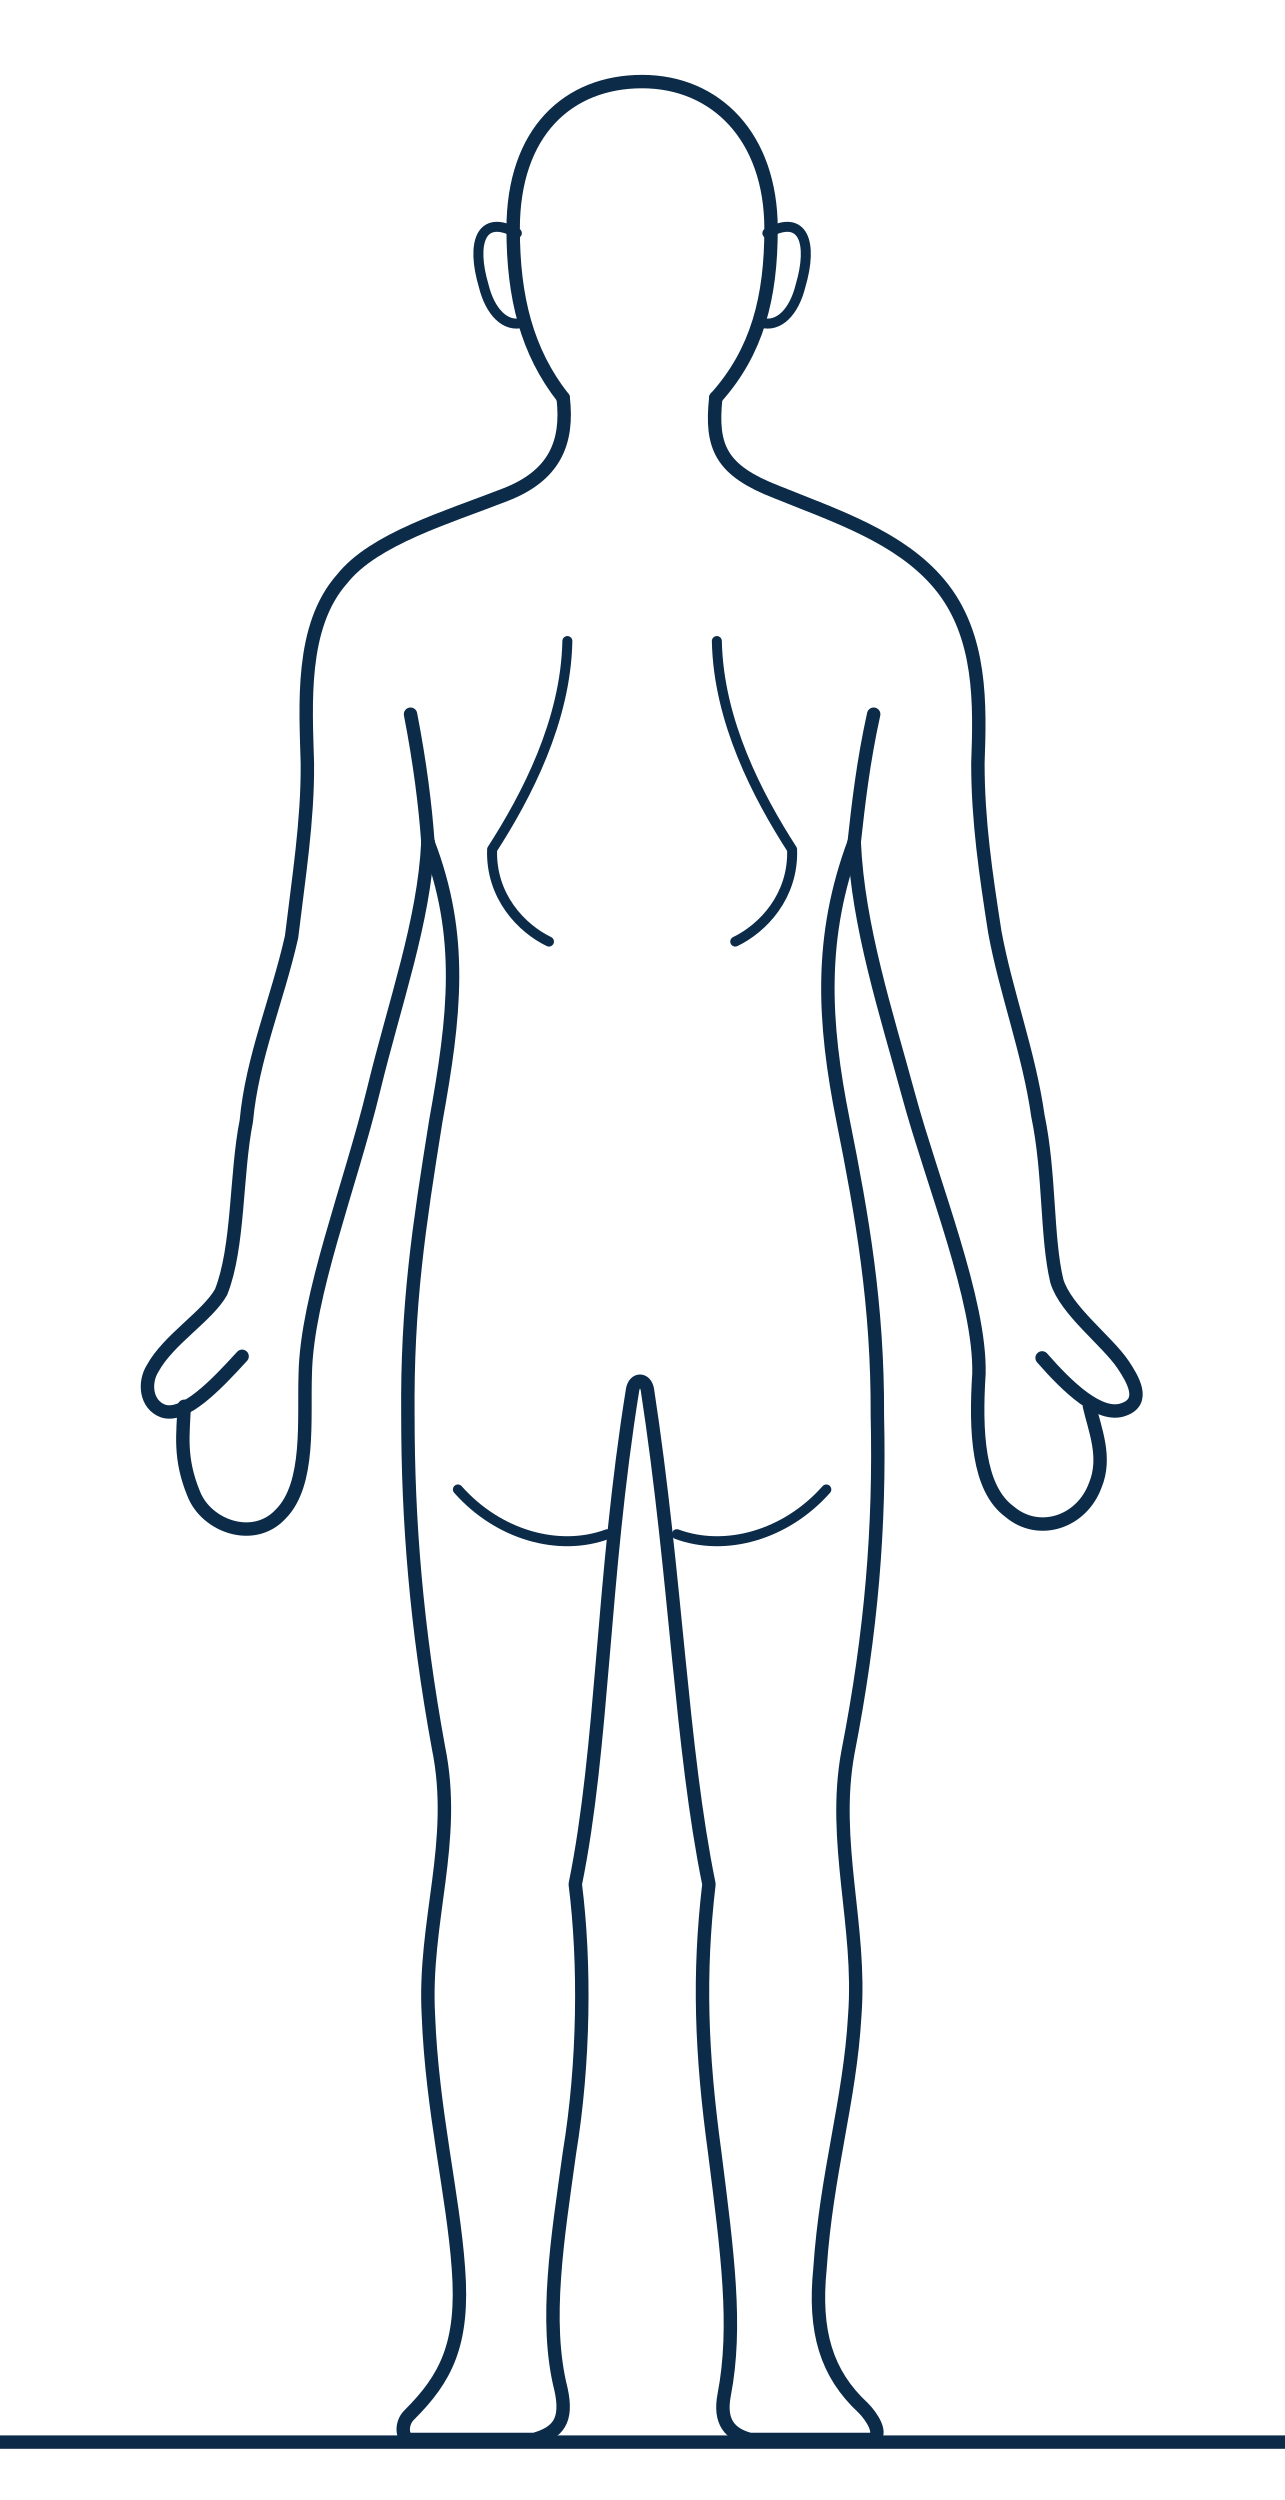
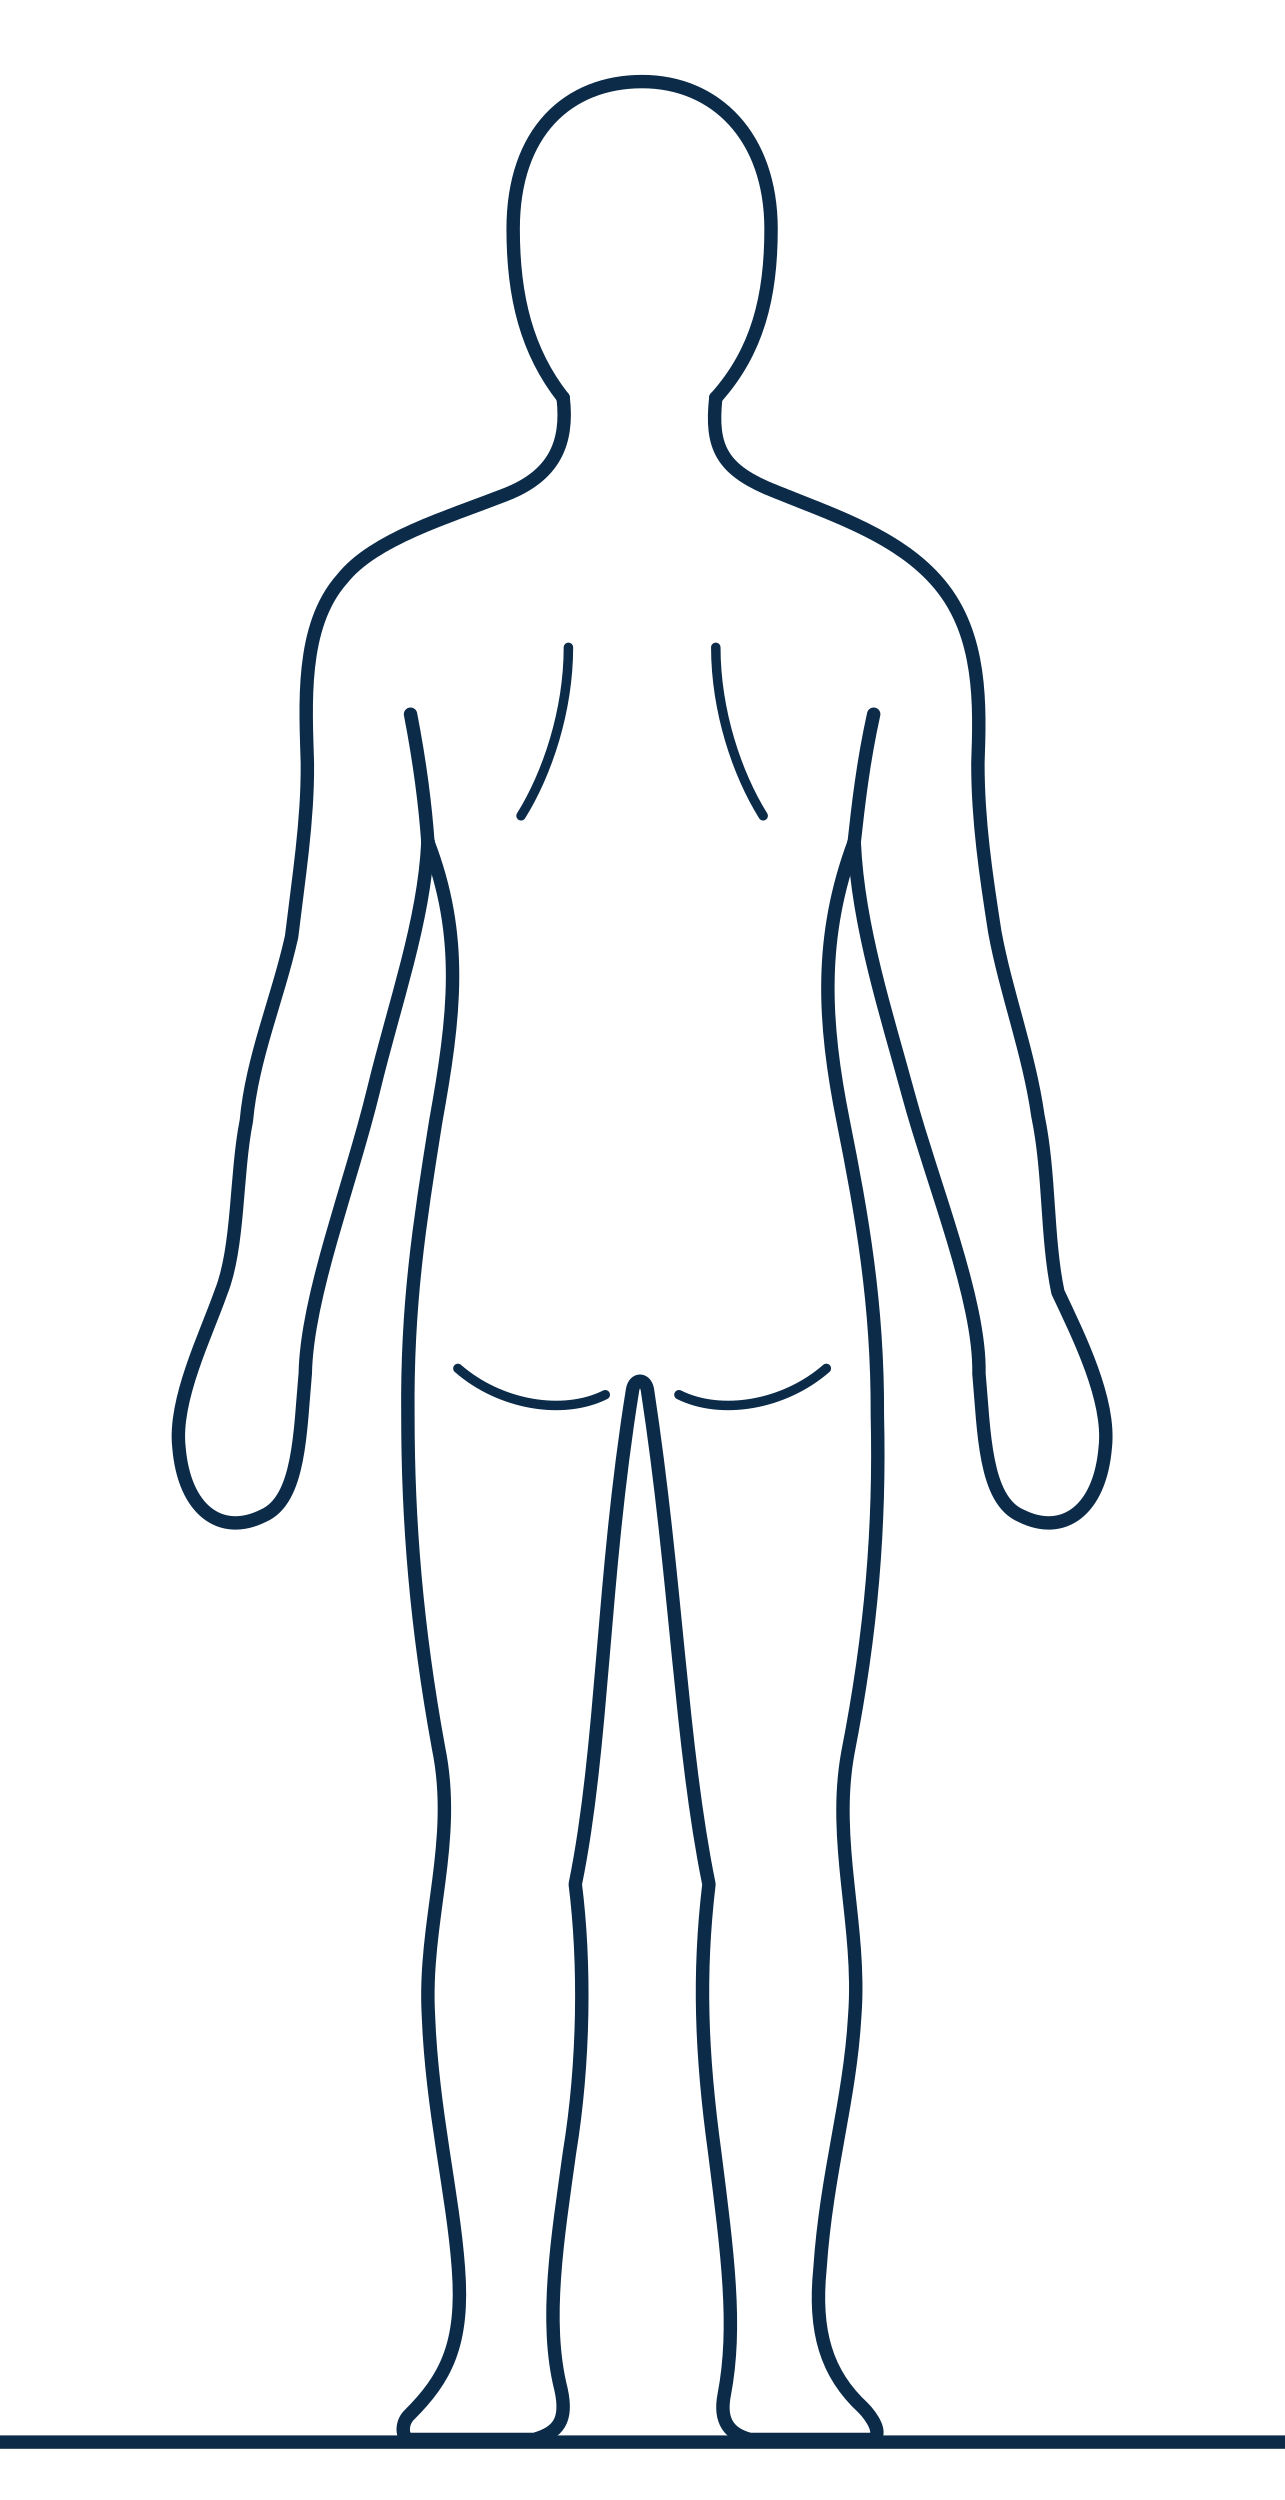
<svg xmlns="http://www.w3.org/2000/svg" width="244" height="475" viewBox="390 40 244 475" role="img" aria-labelledby="title desc" preserveAspectRatio="xMidYMid meet">
  <g id="body" fill="none" stroke="#0B2B49" stroke-width="2.55" stroke-linecap="round" stroke-linejoin="round">
    <path id="head" d="M497 115.6 C490.1 106.8 487.5 96.5 487.5 83.5   C487.5 65 498 55.5 512 55.5 C526 55.5 536.5 66 536.5 83.5   C536.5 96.5 533.9 106.8 526 115.6" />
-     <path id="left-outer" d="M497 115.6 C498 124.2 495.3 130.4 486 134 C475 138.3 461 142.4 455 150 C447 159 448.1 174 448.4 185 C448.5 196 446.7 207 445.4 218 C442.7 230 437.9 241 436.8 253 C434.8 263 435.4 277 432 285.5 C429.4 290.1 422 294.5 419 300 C417.3 302.7 417.7 306.9 421 308.1 C425 309.4 430.9 303.3 436 297.7" />
-     <path id="left-hand" d="M425 307.2 C424.8 312.4 424 317 426.8 323.8 C429.2 330 438.2 333.2 443.3 327.7 C449 322 447.7 309.8 448 301 C448.3 286.2 456.5 265.5 461 247 C465 230.5 470.6 215 471.3 200" />
+     <path id="left-outer" d="M497 115.6 C498 124.2 495.3 130.4 486 134 C475 138.3 461 142.4 455 150 C447 159 448.1 174 448.4 185 C448.5 196 446.7 207 445.4 218 C442.7 230 437.9 241 436.8 253 C434.8 263 435.4 277 432 285.5 C429 294 423 306 424 315 C425 327 432 332 440 328 C447 325 447 312 448 301 C448.3 286.2 456.5 265.5 461 247 C465 230.5 470.6 215 471.3 200" />
    <path id="left-inner-arm" d="M468 175.7 C469.8 185 470.8 193 471.3 200" />
    <path id="left-body-leg" d="M471.3 200 C478.2 218 476.4 233 472.8 253 C469.6 273 467.3 288 467.5 309 C467.5 329 469.1 349 473.3 372 C477 390 470.4 405 471.4 423 C472.1 441 476.1 457 477.1 471 C478.2 485.5 474.6 492 467.8 498.8 C466.1 500.4 466.4 503.2 467.6 503.5" />
    <path id="left-inner-leg" d="M467.6 503.5 L491.5 503.5 C496 502.2 497.9 500 496.6 494 C493.3 481 496 465 498.2 449 C501 432 501.2 413 499.3 398 C504.6 372 504.4 340 510.2 304 C510.6 301.9 512.6 301.9 513 304 C518.5 340 519.4 372 524.7 398 C522.7 415 523.2 430 525.8 449 C528.2 468 530.1 482 527.6 495 C526.6 500.2 528.7 502.5 532.5 503.5 L555.8 503.5" />
    <path id="right-body-leg" d="M555.8 503.5 C557.8 502.5 555.7 499.2 554 497.5 C547 491 544.6 483 545.8 471 C547 453 551.5 439 552.4 423 C553.7 406 548 390 551.1 373 C555.6 350 557.2 330 556.7 309 C556.8 288 553.8 271 550.2 253 C546.4 234 545.6 218 552.3 200" />
-     <path id="right-inner-arm" d="M556 175.7 C554 184.8 553.1 192.7 552.3 200 C553 216 558.4 232.5 562.6 248 C567.2 265 576.3 287 576 301 C575.3 312 575.8 322.8 581.8 327.2 C587.3 331.9 595.5 329.3 598.1 322.2 C600.3 316.9 598 311.6 597 307.2" />
-     <path id="right-outer" d="M588 298 C592.8 303.5 599 309.5 603.5 307.8 C607.8 306.3 605.2 302 603.4 299.3 C600.4 294.8 592.5 289 590.8 283.4 C588.8 275 589.5 263 587.2 252 C585.5 240 581.1 228.5 579 217 C577.3 206 575.8 196 575.8 185 C576.2 174 576.6 160.7 568.5 151 C561 142 548.7 138 537.6 133.5 C527 129.4 525 125 526 115.6" />
+     <path id="right-inner-arm" d="M556 175.7 C554 184.8 553.1 192.7 552.3 200 C553 216 558.4 232.5 562.6 248 C567.2 265 576.3 287 576 301 C577 312 577 325 584 328 C592 332 599 327 600 315 C601 306 595 294 591 285.5 C588.8 275 589.5 263 587.2 252 C585.5 240 581.1 228.5 579 217 C577.3 206 575.8 196 575.8 185 C576.2 174 576.6 160.7 568.5 151 C561 142 548.7 138 537.6 133.5 C527 129.4 525 125 526 115.6" />
  </g>
-   <g id="posterior-details" fill="none" stroke="#0B2B49" stroke-width="1.9" stroke-linecap="round" stroke-linejoin="round">
-     <path id="left-ear" d="M488.2 84.3 C481.3 80.5 479.5 86.2 481.9 94.3 C483.1 99.2 486.0 102.3 489.4 101.3" />
-     <path id="right-ear" d="M535.8 84.3 C542.7 80.5 544.5 86.2 542.1 94.3 C540.9 99.2 538.0 102.3 534.6 101.3" />
-     <path id="scapula-left" d="M497.8 161.8 C497.5 177.0 490.0 191.3 483.5 201.4     C483.2 210.3 489.1 216.4 494.3 218.9" />
-     <path id="scapula-right" d="M526.2 161.8 C526.5 177.0 534.0 191.3 540.5 201.4     C540.8 210.3 534.9 216.4 529.7 218.9" />
-     <path id="gluteal-crease-left" d="M477 323.0 C484.7 331.7 496.2 334.9 505.4 331.5" />
-     <path id="gluteal-crease-right" d="M518.6 331.5 C527.8 334.9 539.3 331.7 547 323.0" />
+   <g id="posterior-details" fill="none" stroke="#0B2B49" stroke-width="1.8" stroke-linecap="round" stroke-linejoin="round">
+     <path id="scapula-left" d="M498 163 C498 175 494 187 489 195" />
+     <path id="scapula-right" d="M526 163 C526 175 530 187 535 195" />
+     <path id="gluteal-crease-left" d="M477 300 C485 307 497 309 505 305" />
+     <path id="gluteal-crease-right" d="M519 305 C527 309 539 307 547 300" />
  </g>
  <path id="baseline" d="M342 504 H682" fill="none" stroke="#0B2B49" stroke-width="2.55" stroke-linecap="round" />
</svg>
